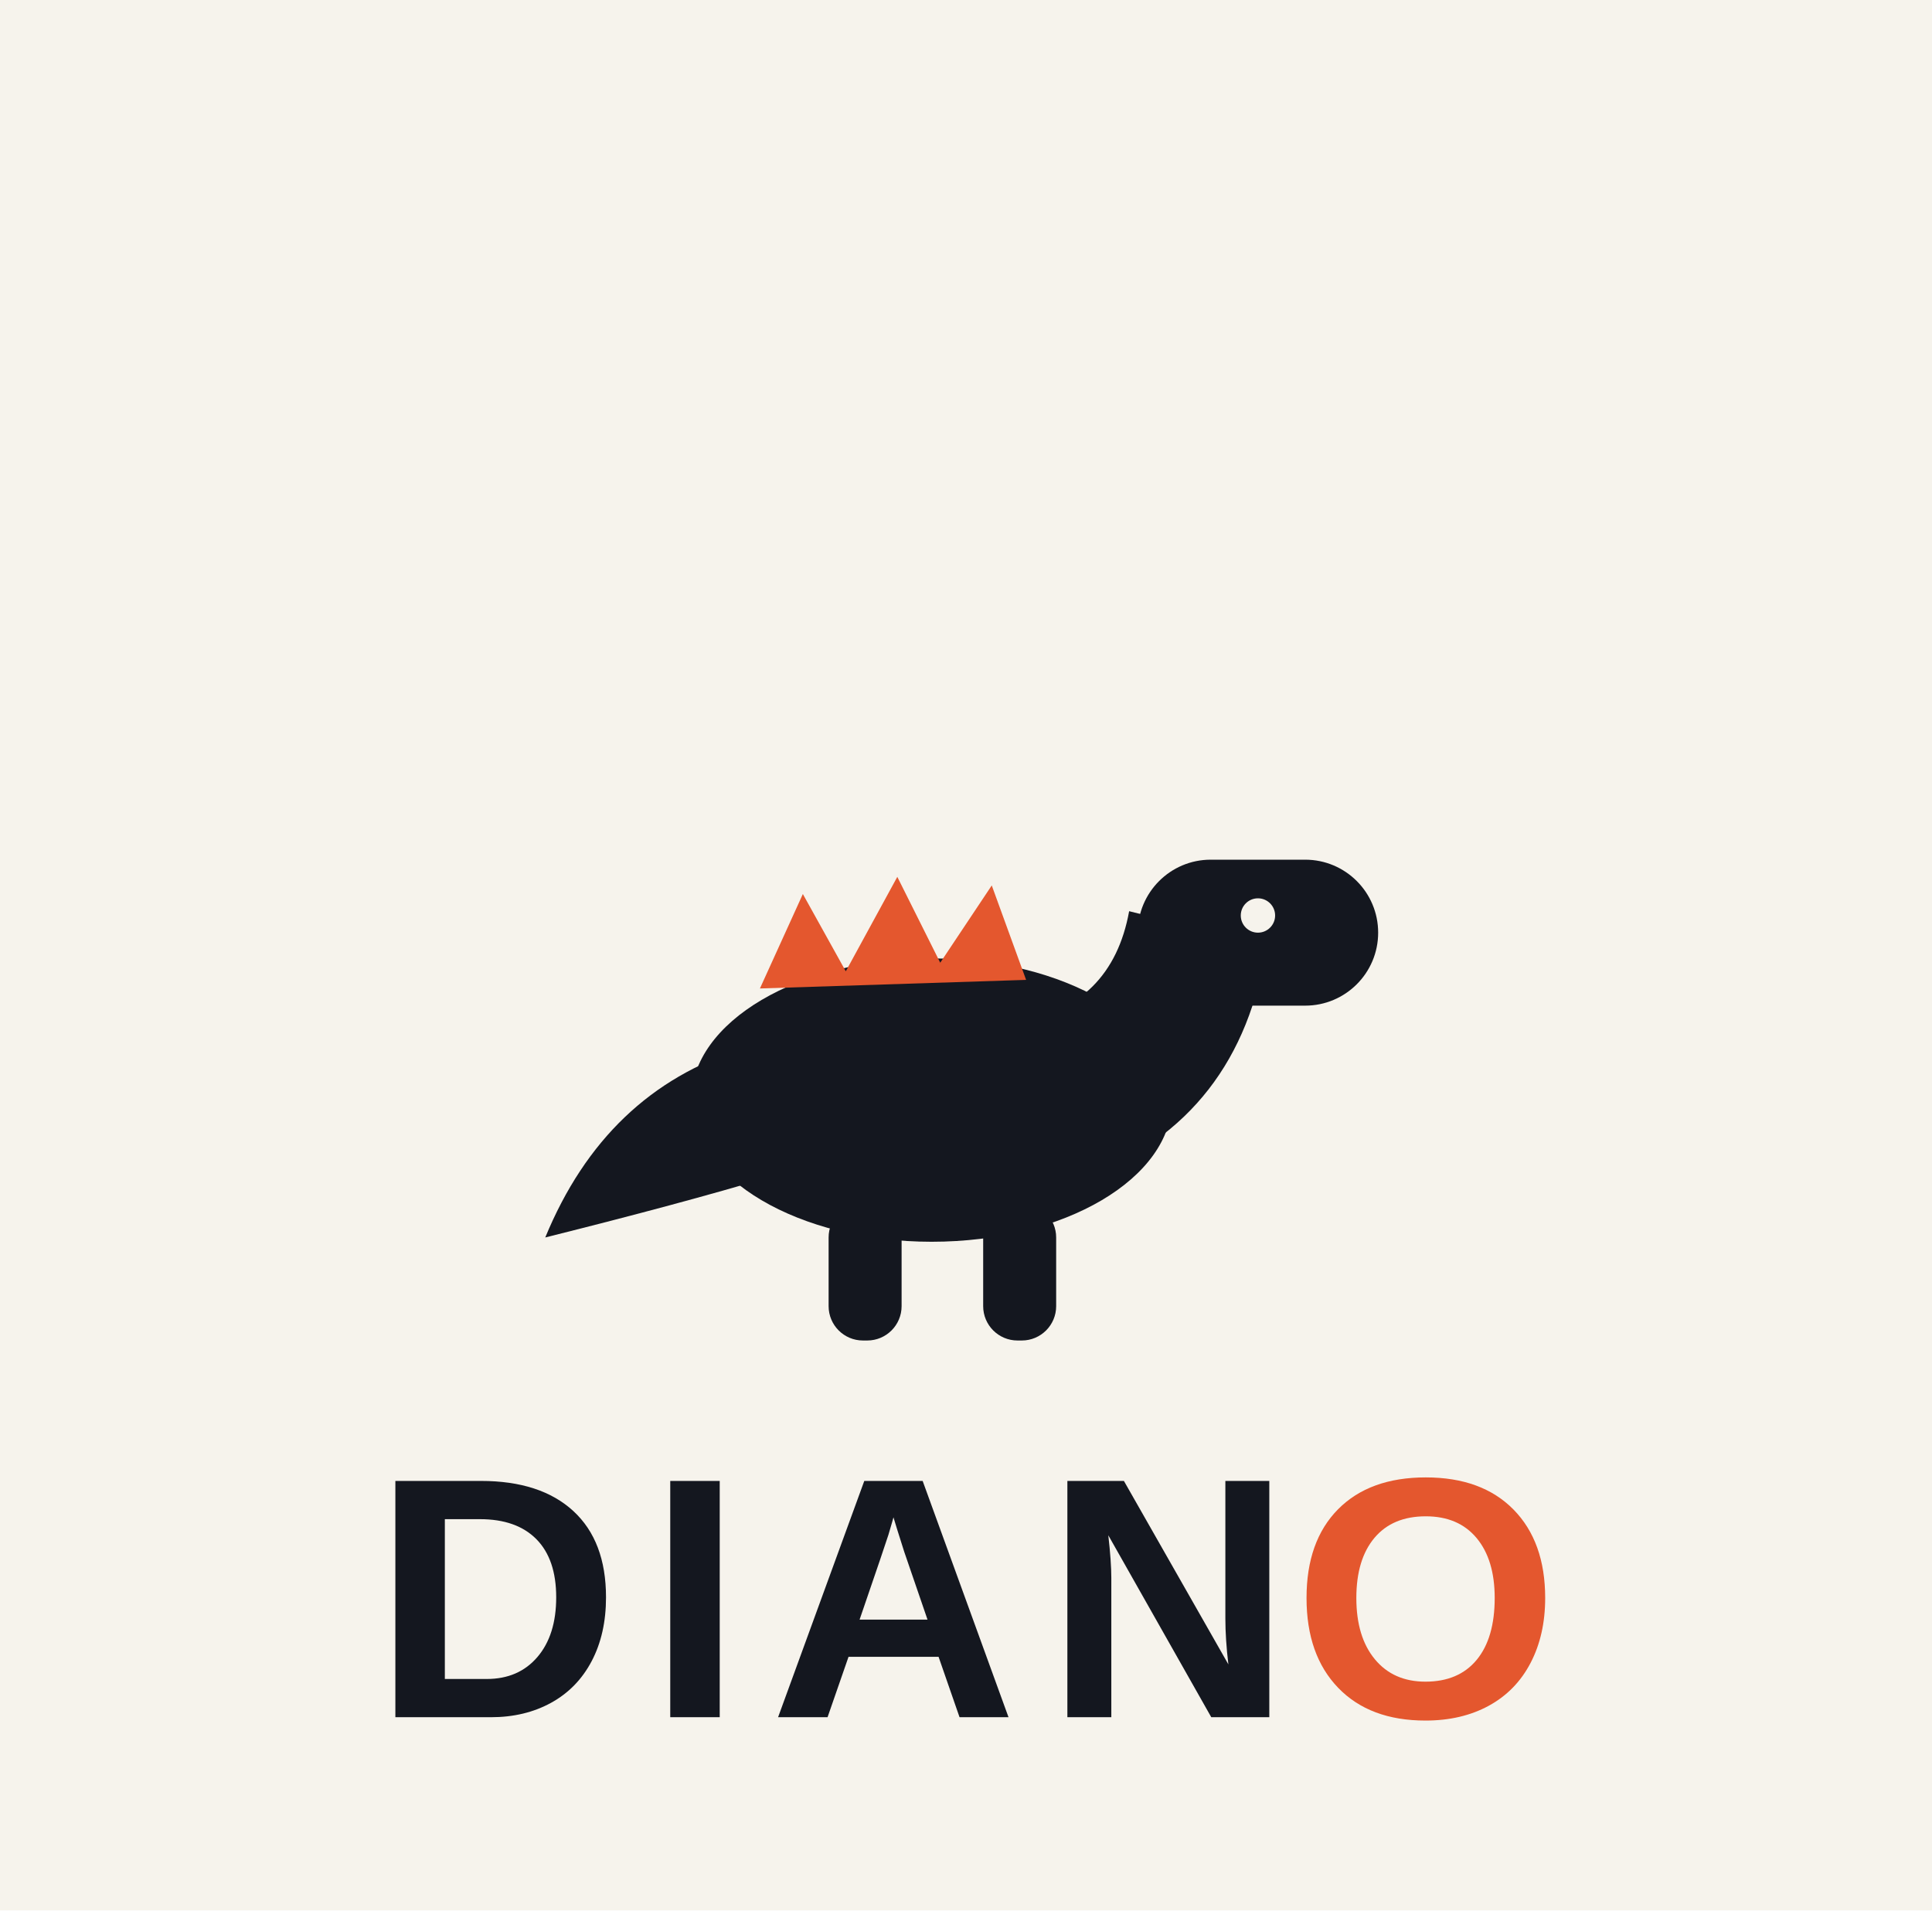
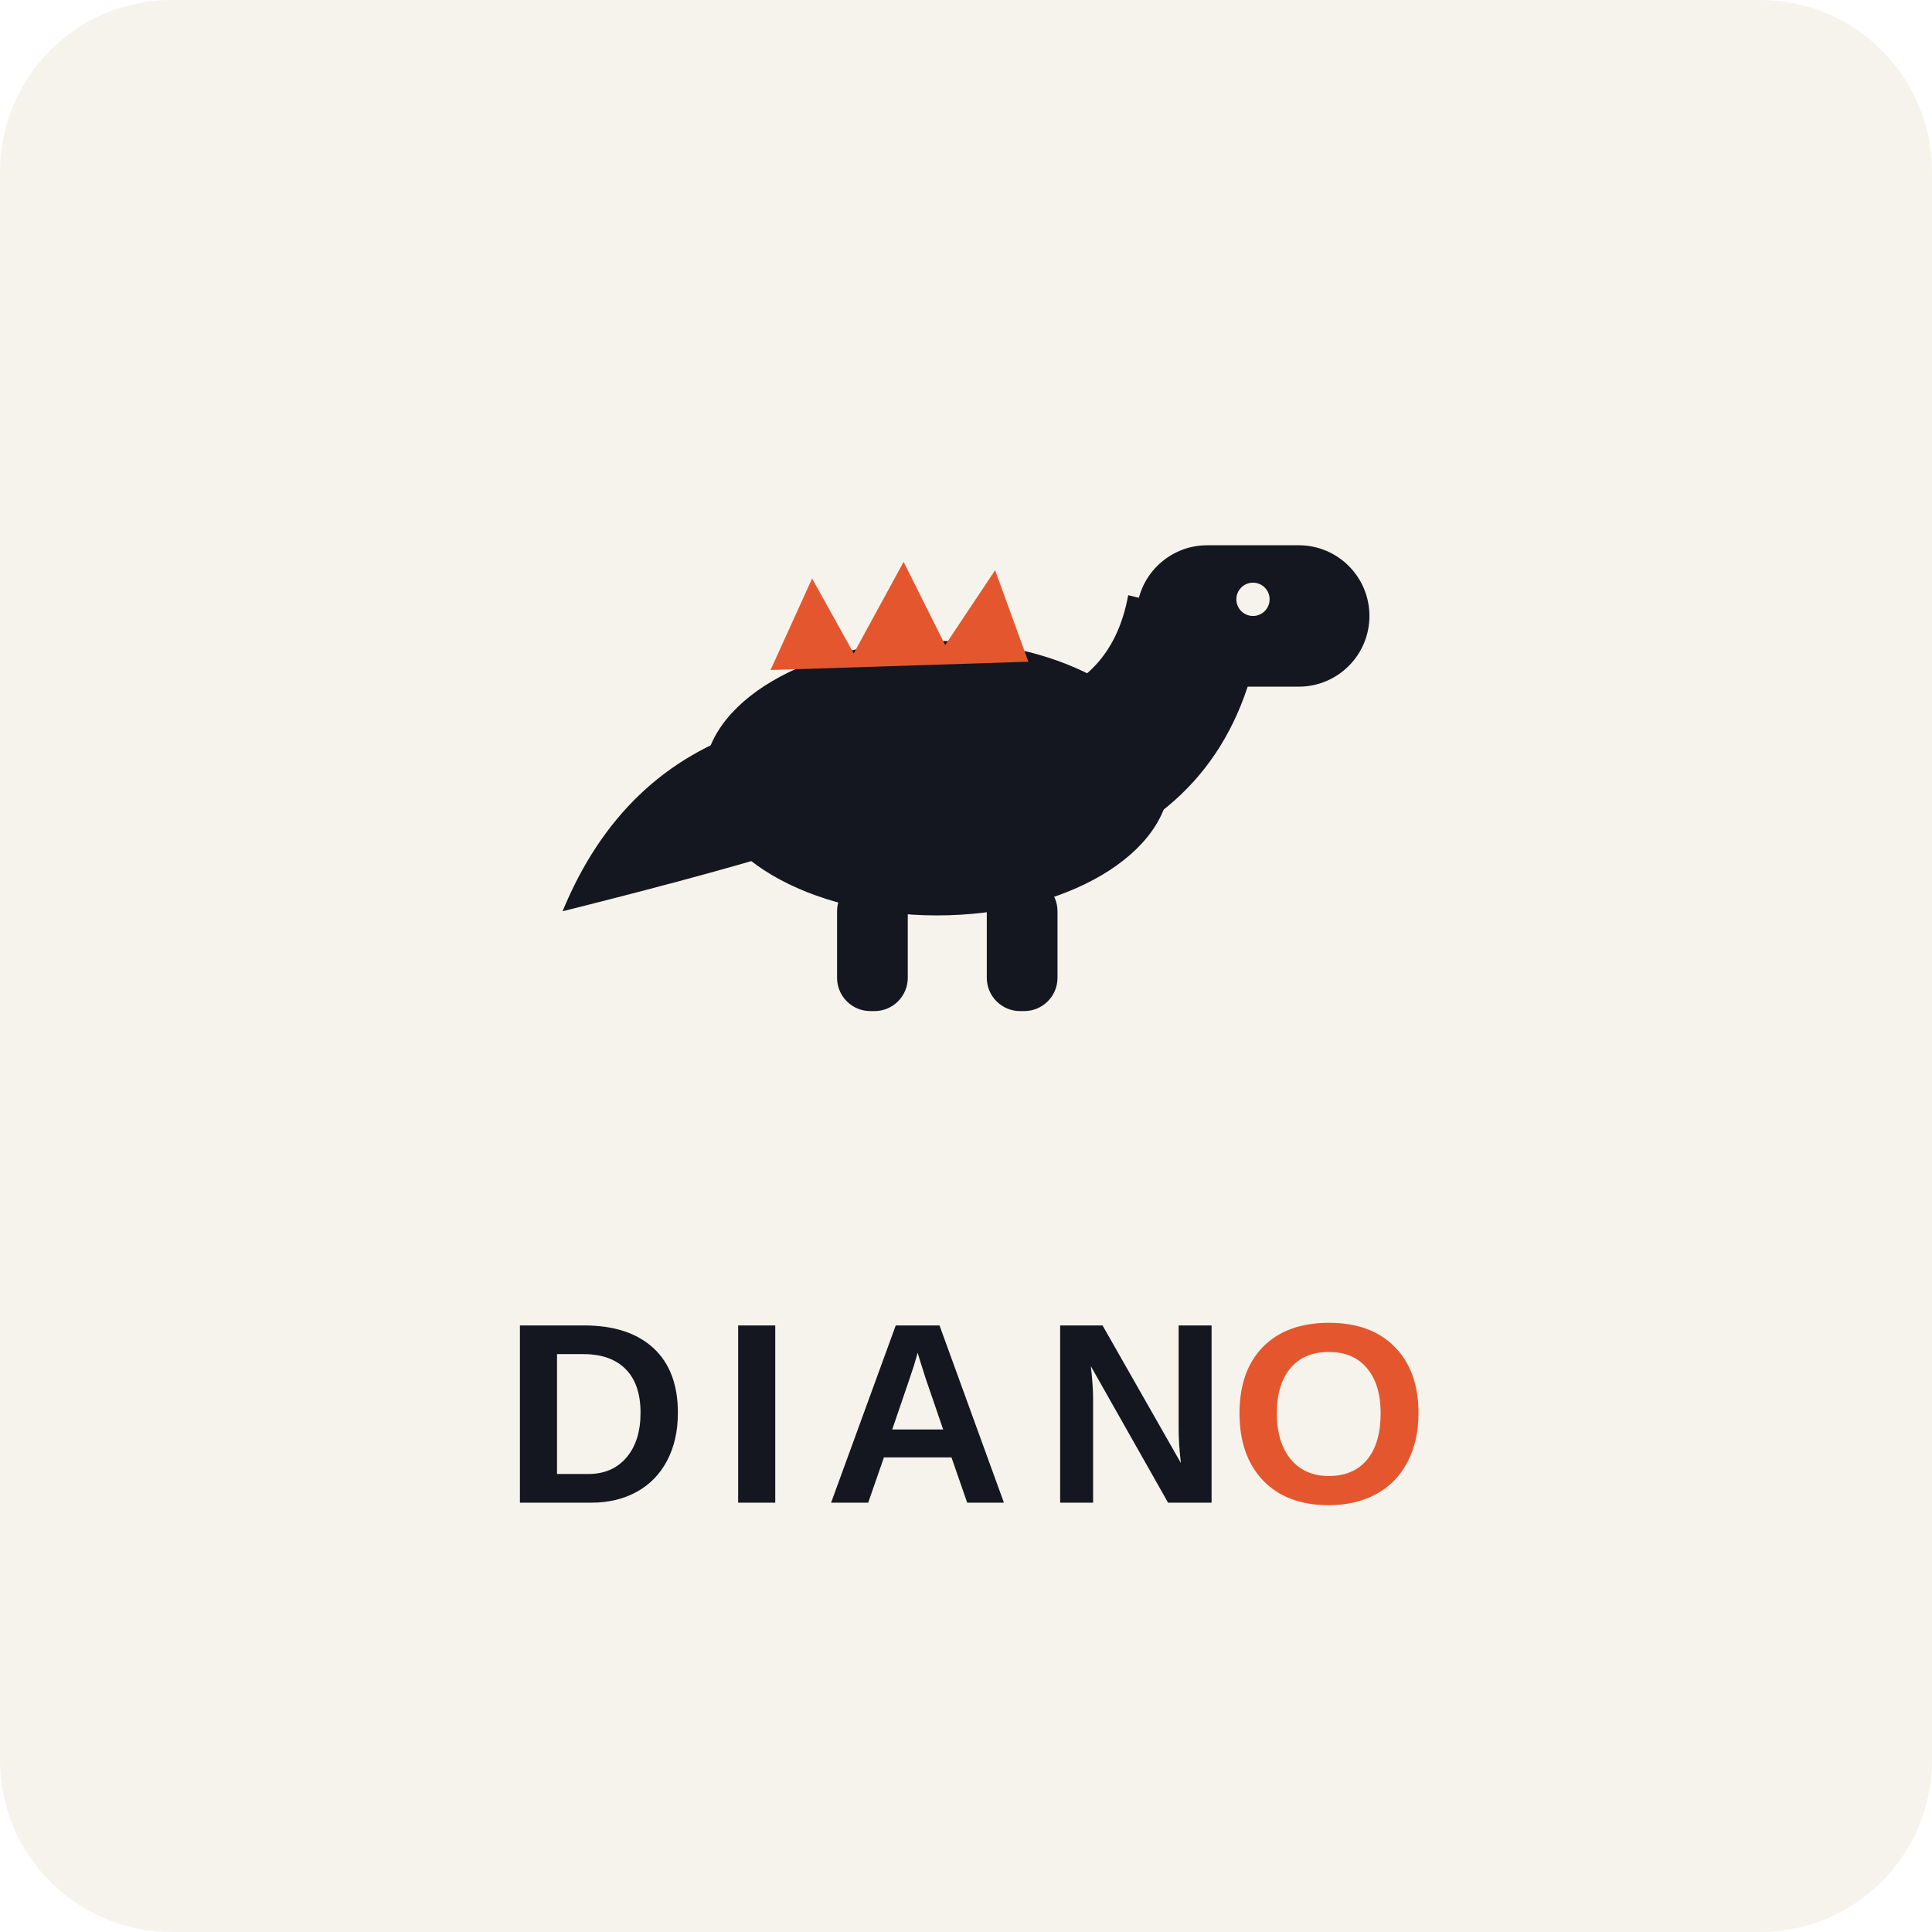
- <svg xmlns="http://www.w3.org/2000/svg" width="720" height="712" viewBox="0 0 720 712" fill="none">
-   <rect width="720" height="712" fill="#F6F3EC" />
-   <g transform="translate(200 298) scale(1.6)">
+ <svg xmlns="http://www.w3.org/2000/svg" width="720" height="720" viewBox="0 0 720 720" fill="none">
+   <rect width="720" height="720" rx="64" fill="#F6F3EC" />
+   <g transform="translate(360 290) scale(1.55) translate(-99 -70)">
    <path d="M48 58 Q16 68 2 102 Q34 94 54 88 Z" fill="#14171F" />
    <ellipse cx="92" cy="70" rx="56" ry="33" fill="#14171F" />
    <path d="M112 52 Q134 48 138 26 L170 34 Q164 74 128 88 Z" fill="#14171F" />
    <rect x="140" y="14" width="56" height="34" rx="17" fill="#14171F" />
    <rect x="68" y="94" width="17" height="32" rx="8" fill="#14171F" />
    <rect x="104" y="94" width="17" height="32" rx="8" fill="#14171F" />
    <path d="M52 44 L62 22 L72 40 L84 18 L94 38 L106 20 L114 42 Z" fill="#E4572E" />
    <circle cx="168" cy="27" r="4" fill="#F6F3EC" />
  </g>
-   <text x="360" y="640" text-anchor="middle" font-family="Space Grotesk, Arial Black, Arial, sans-serif" font-size="128" font-weight="700" letter-spacing="10" fill="#14171F">DIAN<tspan fill="#E4572E">O</tspan>
+   <text x="360" y="560" text-anchor="middle" font-family="Arial Black, Arial, Helvetica, sans-serif" font-size="96" font-weight="700" letter-spacing="12" fill="#14171F">DIAN<tspan fill="#E4572E">O</tspan>
  </text>
</svg>
